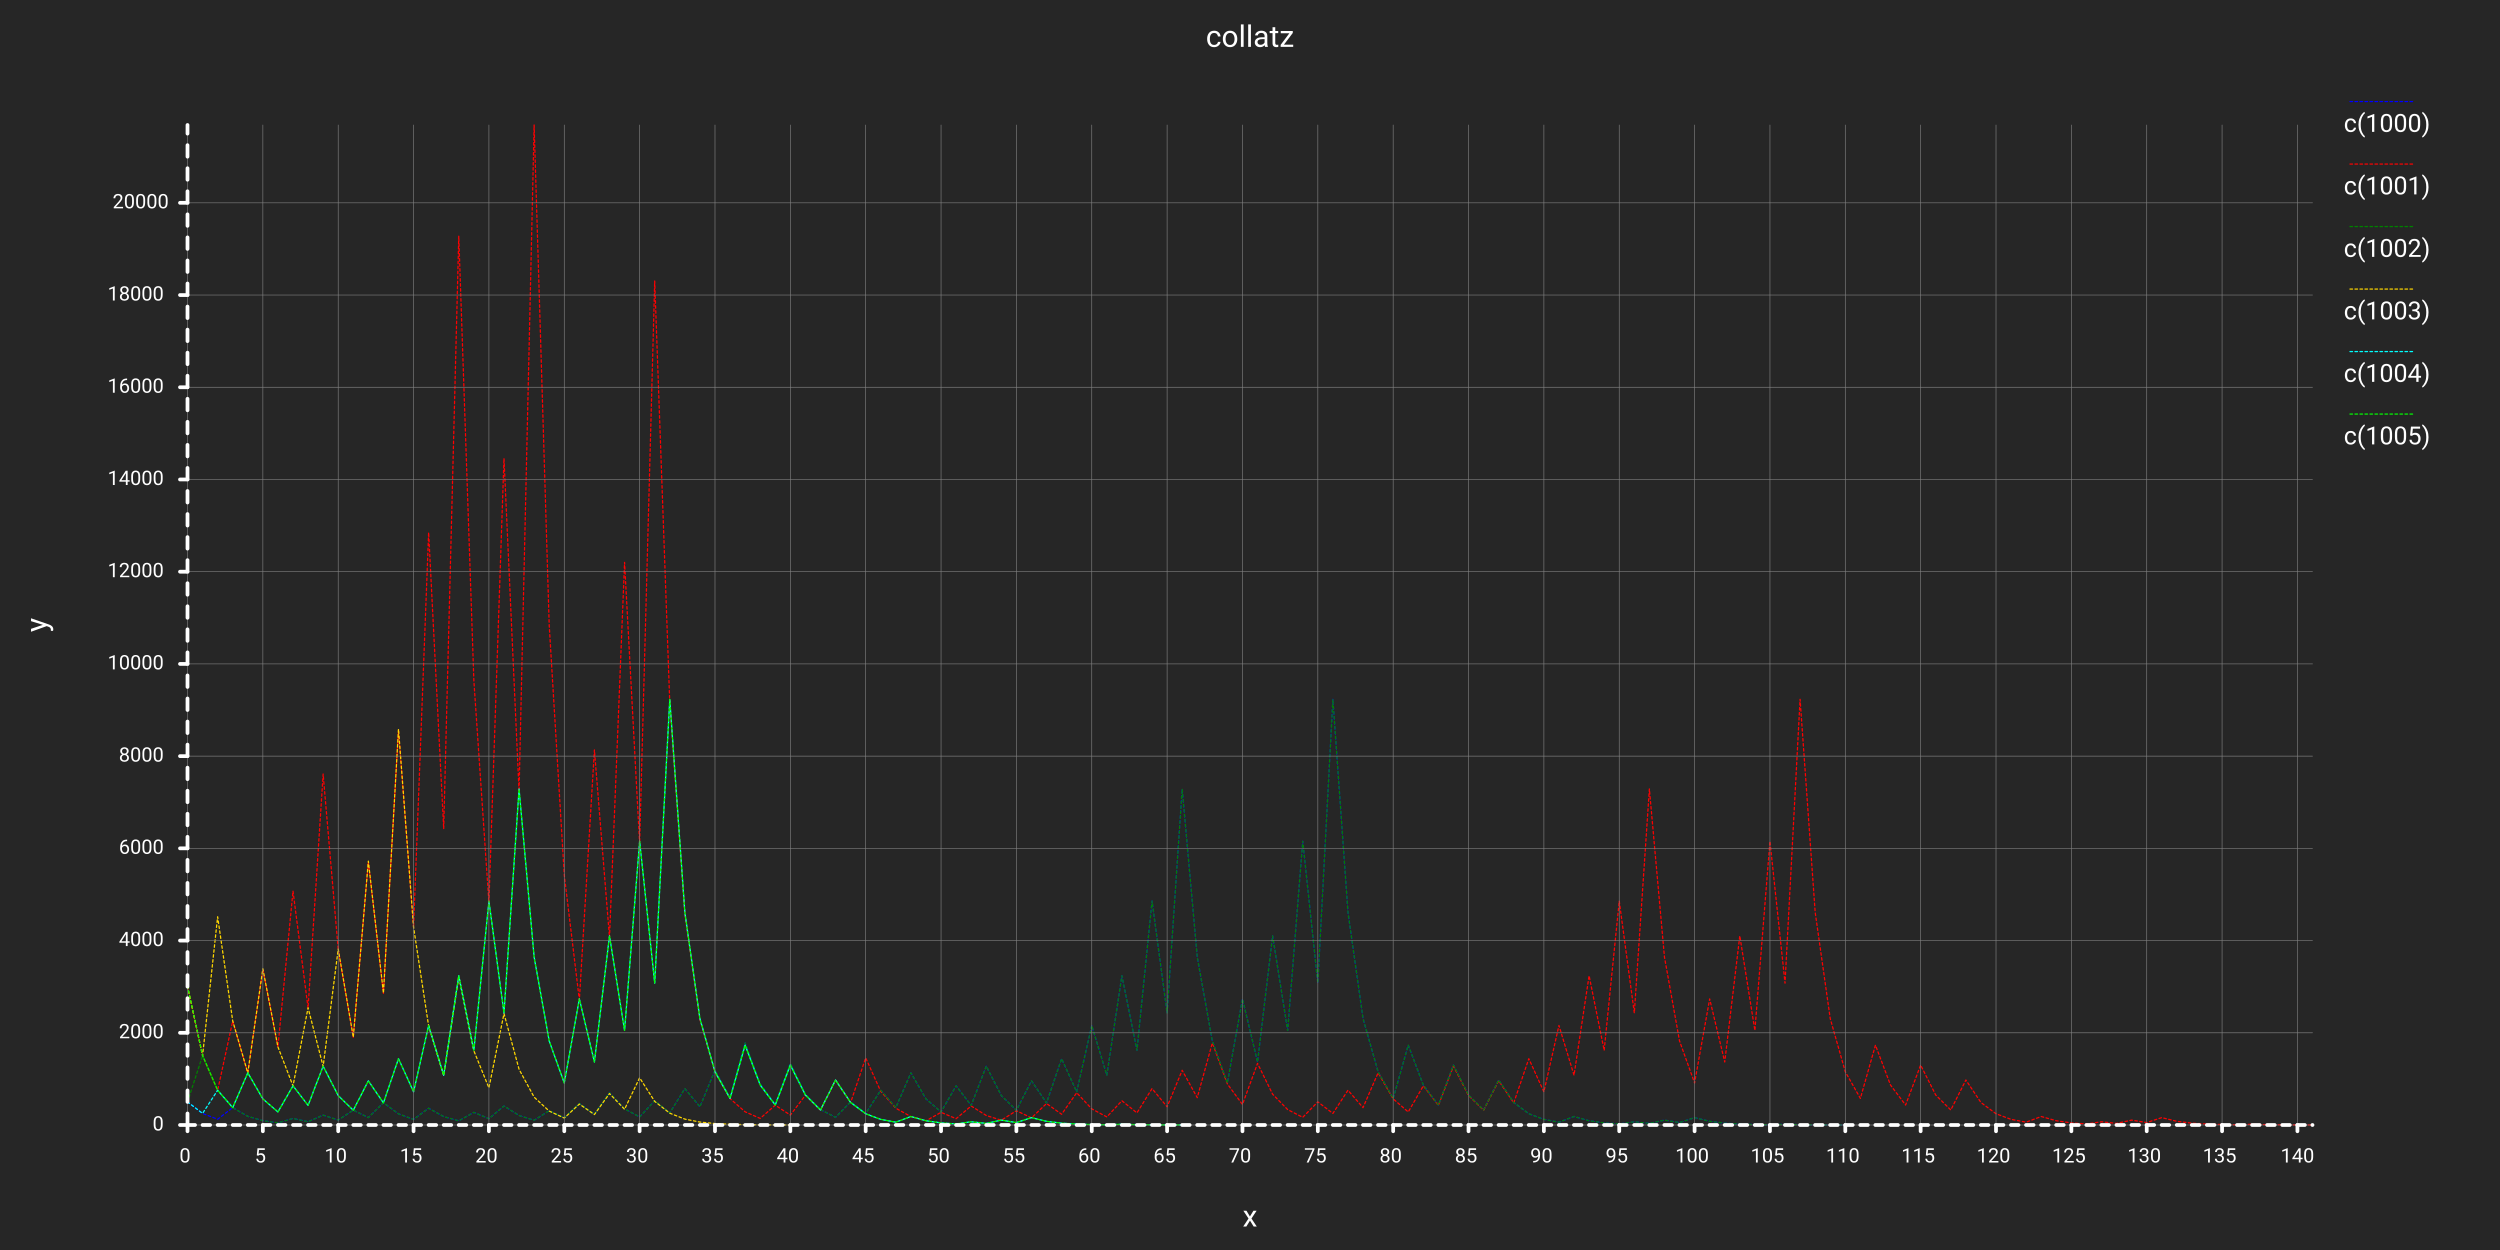
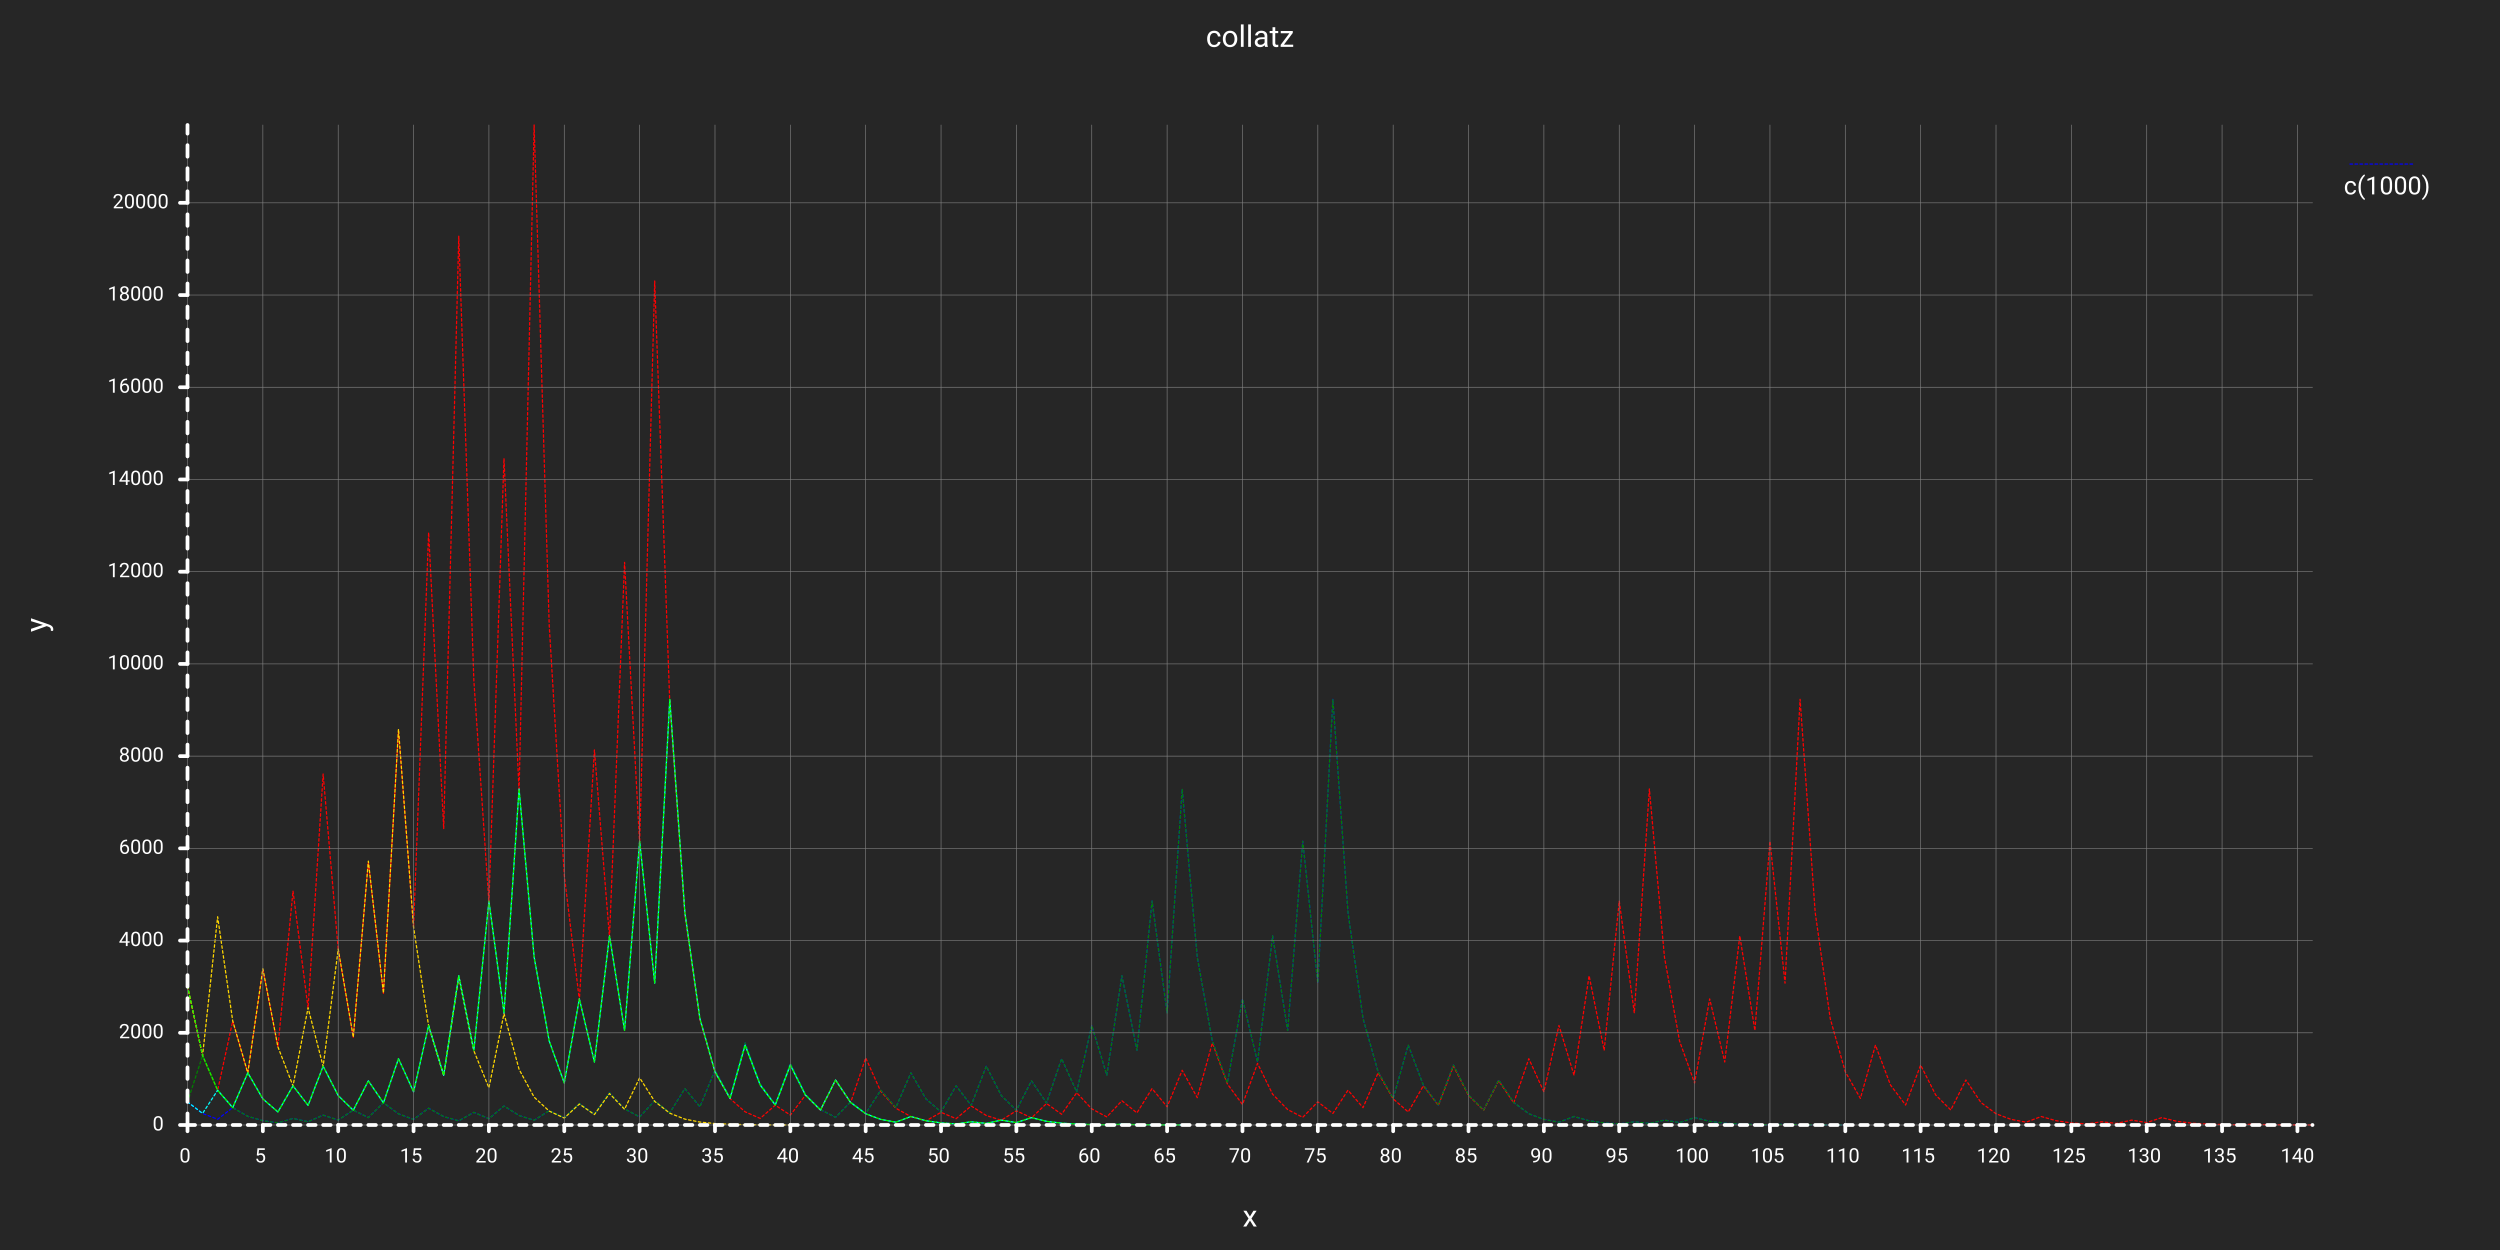
<svg xmlns="http://www.w3.org/2000/svg" class="poloto" width="2000" height="1000" viewBox="0 0 2000 1000">
  <style>
.poloto{
  stroke-linecap:round;
  stroke-linejoin:round;
  font-family:Roboto,sans-serif;
  font-size:16px;
}
.poloto_background{fill:#262626;}
.poloto_scatter{stroke-width:7}
.poloto_line{stroke-width:2}
.poloto_text{fill: white;}
.poloto_name{font-size:24px;dominant-baseline:start;text-anchor:middle;}
.poloto_where{dominant-baseline:middle;text-anchor:start}
.poloto_text.poloto_legend{font-size:20px;dominant-baseline:middle;text-anchor:start;}
.poloto_text.poloto_ticks.poloto_y{dominant-baseline:middle;text-anchor:end}
.poloto_text.poloto_ticks.poloto_x{dominant-baseline:start;text-anchor:middle}
.poloto_imgs.poloto_ticks{stroke: white;stroke-width:3;fill:none;stroke-dasharray:none}
.poloto_grid{stroke:gray;stroke-width:0.5}

.poloto0.poloto_stroke{stroke:blue;}
.poloto1.poloto_stroke{stroke:red;}
.poloto2.poloto_stroke{stroke:green;}
.poloto3.poloto_stroke{stroke:gold;}
.poloto4.poloto_stroke{stroke:aqua;}
.poloto5.poloto_stroke{stroke:lime;}
.poloto6.poloto_stroke{stroke:orange;}
.poloto7.poloto_stroke{stroke:chocolate;}
.poloto0.poloto_fill{fill:blue;}
.poloto1.poloto_fill{fill:red;}
.poloto2.poloto_fill{fill:green;}
.poloto3.poloto_fill{fill:gold;}
.poloto4.poloto_fill{fill:aqua;}
.poloto5.poloto_fill{fill:lime;}
.poloto6.poloto_fill{fill:orange;}
.poloto7.poloto_fill{fill:chocolate;}
.poloto_line{stroke-dasharray:2;stroke-width:1;}
	</style>
  <circle r="1e5" class="poloto_background" />
  <g id="poloto_plot0" class="poloto_plot poloto_imgs poloto_line poloto0 poloto_stroke" fill="none" stroke="black">
    <path d=" M 150.00 881.56 L 162.06 890.78 L 174.11 895.39 L 186.17 886.13 L 198.23 893.07 L 210.28 896.53 L 222.34 898.27 L 234.40 894.76 L 246.45 897.38 L 258.51 892.11 L 270.57 896.05 L 282.62 888.12 L 294.68 894.06 L 306.74 882.15 L 318.79 891.07 L 330.85 895.54 L 342.91 886.57 L 354.96 893.29 L 367.02 896.64 L 379.08 889.89 L 391.13 894.95 L 403.19 884.80 L 415.25 892.40 L 427.30 896.20 L 439.36 888.57 L 451.42 894.28 L 463.48 882.81 L 475.53 891.41 L 487.59 874.18 L 499.65 887.09 L 511.70 893.54 L 523.76 880.60 L 535.82 890.30 L 547.87 870.86 L 559.93 885.43 L 571.99 856.25 L 584.04 878.13 L 596.10 834.34 L 608.16 867.17 L 620.21 883.59 L 632.27 850.72 L 644.33 875.36 L 656.38 887.68 L 668.44 893.84 L 680.50 881.48 L 692.55 890.74 L 704.61 872.19 L 716.67 886.09 L 728.72 858.24 L 740.78 879.12 L 752.84 889.56 L 764.89 868.65 L 776.95 884.32 L 789.01 852.93 L 801.06 876.47 L 813.12 888.23 L 825.18 864.66 L 837.23 882.33 L 849.29 846.96 L 861.35 873.48 L 873.40 820.40 L 885.46 860.20 L 897.52 780.56 L 909.57 840.28 L 921.63 720.80 L 933.69 810.40 L 945.74 631.17 L 957.80 765.58 L 969.86 832.79 L 981.91 866.40 L 993.97 799.15 L 1006.03 849.58 L 1018.09 748.69 L 1030.14 824.35 L 1042.20 673.00 L 1054.26 786.50 L 1066.31 559.46 L 1078.37 729.73 L 1090.43 814.87 L 1102.48 857.43 L 1114.54 878.72 L 1126.60 836.11 L 1138.65 868.06 L 1150.71 884.03 L 1162.77 852.05 L 1174.82 876.02 L 1186.88 888.01 L 1198.94 864.00 L 1210.99 882.00 L 1223.05 891.00 L 1235.11 895.50 L 1247.16 897.75 L 1259.22 893.21 L 1271.28 896.61 L 1283.33 898.30 L 1295.39 899.15 L 1307.45 897.42 L 1319.50 898.71 L 1331.56 896.09 L 1343.62 898.05 L 1355.67 894.10 L 1367.73 897.05 L 1379.79 898.52 L 1391.84 899.26 L 1403.90 899.63 L 1415.96 899.82 L 1428.01 899.41 L 1440.07 899.70 L 1452.13 899.85 L 1464.18 899.93 L 1476.24 899.96" />
  </g>
  <g id="poloto_plot1" class="poloto_plot poloto_imgs poloto_line poloto1 poloto_stroke" fill="none" stroke="black">
    <path d=" M 150.00 789.19 L 162.06 844.60 L 174.11 872.30 L 186.17 816.86 L 198.23 858.43 L 210.28 775.25 L 222.34 837.62 L 234.40 712.84 L 246.45 806.42 L 258.51 619.22 L 270.57 759.61 L 282.62 829.80 L 294.68 689.38 L 306.74 794.69 L 318.79 584.03 L 330.85 742.01 L 342.91 426.01 L 354.96 663.00 L 367.02 188.97 L 379.08 544.49 L 391.13 722.24 L 403.19 366.69 L 415.25 633.35 L 427.30 100.00 L 439.36 500.00 L 451.42 700.00 L 463.48 800.00 L 475.53 599.96 L 487.59 749.98 L 499.65 449.91 L 511.70 674.95 L 523.76 224.82 L 535.82 562.41 L 547.87 731.21 L 559.93 815.60 L 571.99 857.80 L 584.04 878.90 L 596.10 889.45 L 608.16 894.73 L 620.21 884.14 L 632.27 892.07 L 644.33 876.17 L 656.38 888.09 L 668.44 864.22 L 680.50 882.11 L 692.55 846.29 L 704.61 873.15 L 716.67 886.57 L 728.72 893.29 L 740.78 896.64 L 752.84 889.89 L 764.89 894.95 L 776.95 884.80 L 789.01 892.40 L 801.06 896.20 L 813.12 888.57 L 825.18 894.28 L 837.23 882.81 L 849.29 891.41 L 861.35 874.18 L 873.40 887.09 L 885.46 893.54 L 897.52 880.60 L 909.57 890.30 L 921.63 870.86 L 933.69 885.43 L 945.74 856.25 L 957.80 878.13 L 969.86 834.34 L 981.91 867.17 L 993.97 883.59 L 1006.03 850.72 L 1018.09 875.36 L 1030.14 887.68 L 1042.20 893.84 L 1054.26 881.48 L 1066.31 890.74 L 1078.37 872.19 L 1090.43 886.09 L 1102.48 858.24 L 1114.54 879.12 L 1126.60 889.56 L 1138.65 868.65 L 1150.71 884.32 L 1162.77 852.93 L 1174.82 876.47 L 1186.88 888.23 L 1198.94 864.66 L 1210.99 882.33 L 1223.05 846.96 L 1235.11 873.48 L 1247.16 820.40 L 1259.22 860.20 L 1271.28 780.56 L 1283.33 840.28 L 1295.39 720.80 L 1307.45 810.40 L 1319.50 631.17 L 1331.56 765.58 L 1343.62 832.79 L 1355.67 866.40 L 1367.73 799.15 L 1379.79 849.58 L 1391.84 748.69 L 1403.90 824.35 L 1415.96 673.00 L 1428.01 786.50 L 1440.07 559.46 L 1452.13 729.73 L 1464.18 814.87 L 1476.24 857.43 L 1488.30 878.72 L 1500.35 836.11 L 1512.41 868.06 L 1524.47 884.03 L 1536.52 852.05 L 1548.58 876.02 L 1560.64 888.01 L 1572.70 864.00 L 1584.75 882.00 L 1596.81 891.00 L 1608.87 895.50 L 1620.92 897.75 L 1632.98 893.21 L 1645.04 896.61 L 1657.09 898.30 L 1669.15 899.15 L 1681.21 897.42 L 1693.26 898.71 L 1705.32 896.09 L 1717.38 898.05 L 1729.43 894.10 L 1741.49 897.05 L 1753.55 898.52 L 1765.60 899.26 L 1777.66 899.63 L 1789.72 899.82 L 1801.77 899.41 L 1813.83 899.70 L 1825.89 899.85 L 1837.94 899.93 L 1850.00 899.96" />
  </g>
  <g id="poloto_plot2" class="poloto_plot poloto_imgs poloto_line poloto2 poloto_stroke" fill="none" stroke="black">
    <path d=" M 150.00 881.52 L 162.06 844.52 L 174.11 872.26 L 186.17 886.13 L 198.23 893.07 L 210.28 896.53 L 222.34 898.27 L 234.40 894.76 L 246.45 897.38 L 258.51 892.11 L 270.57 896.05 L 282.62 888.12 L 294.68 894.06 L 306.74 882.15 L 318.79 891.07 L 330.85 895.54 L 342.91 886.57 L 354.96 893.29 L 367.02 896.64 L 379.08 889.89 L 391.13 894.95 L 403.19 884.80 L 415.25 892.40 L 427.30 896.20 L 439.36 888.57 L 451.42 894.28 L 463.48 882.81 L 475.53 891.41 L 487.59 874.18 L 499.65 887.09 L 511.70 893.54 L 523.76 880.60 L 535.82 890.30 L 547.87 870.86 L 559.93 885.43 L 571.99 856.25 L 584.04 878.13 L 596.10 834.34 L 608.16 867.17 L 620.21 883.59 L 632.27 850.72 L 644.33 875.36 L 656.38 887.68 L 668.44 893.84 L 680.50 881.48 L 692.55 890.74 L 704.61 872.19 L 716.67 886.09 L 728.72 858.24 L 740.78 879.12 L 752.84 889.56 L 764.89 868.65 L 776.95 884.32 L 789.01 852.93 L 801.06 876.47 L 813.12 888.23 L 825.18 864.66 L 837.23 882.33 L 849.29 846.96 L 861.35 873.48 L 873.40 820.40 L 885.46 860.20 L 897.52 780.56 L 909.57 840.28 L 921.63 720.80 L 933.69 810.40 L 945.74 631.17 L 957.80 765.58 L 969.86 832.79 L 981.91 866.40 L 993.97 799.15 L 1006.03 849.58 L 1018.09 748.69 L 1030.14 824.35 L 1042.20 673.00 L 1054.26 786.50 L 1066.31 559.46 L 1078.37 729.73 L 1090.43 814.87 L 1102.48 857.43 L 1114.54 878.72 L 1126.60 836.11 L 1138.65 868.06 L 1150.71 884.03 L 1162.77 852.05 L 1174.82 876.02 L 1186.88 888.01 L 1198.94 864.00 L 1210.99 882.00 L 1223.05 891.00 L 1235.11 895.50 L 1247.16 897.75 L 1259.22 893.21 L 1271.28 896.61 L 1283.33 898.30 L 1295.39 899.15 L 1307.45 897.42 L 1319.50 898.71 L 1331.56 896.09 L 1343.62 898.05 L 1355.67 894.10 L 1367.73 897.05 L 1379.79 898.52 L 1391.84 899.26 L 1403.90 899.63 L 1415.96 899.82 L 1428.01 899.41 L 1440.07 899.70 L 1452.13 899.85 L 1464.18 899.93 L 1476.24 899.96" />
  </g>
  <g id="poloto_plot3" class="poloto_plot poloto_imgs poloto_line poloto3 poloto_stroke" fill="none" stroke="black">
    <path d=" M 150.00 788.97 L 162.06 844.49 L 174.11 733.42 L 186.17 816.71 L 198.23 858.35 L 210.28 775.03 L 222.34 837.51 L 234.40 868.76 L 246.45 806.23 L 258.51 853.12 L 270.57 759.31 L 282.62 829.66 L 294.68 688.93 L 306.74 794.47 L 318.79 583.36 L 330.85 741.68 L 342.91 820.84 L 354.96 860.42 L 367.02 781.22 L 379.08 840.61 L 391.13 870.31 L 403.19 810.88 L 415.25 855.44 L 427.30 877.72 L 439.36 888.86 L 451.42 894.43 L 463.48 883.25 L 475.53 891.63 L 487.59 874.84 L 499.65 887.42 L 511.70 862.23 L 523.76 881.11 L 535.82 890.56 L 547.87 895.28 L 559.93 897.64 L 571.99 898.82 L 584.04 899.41 L 596.10 899.70 L 608.16 899.85 L 620.21 899.93 L 632.27 899.96" />
  </g>
  <g id="poloto_plot4" class="poloto_plot poloto_imgs poloto_line poloto4 poloto_stroke" fill="none" stroke="black">
    <path d=" M 150.00 881.48 L 162.06 890.74 L 174.11 872.19 L 186.17 886.09 L 198.23 858.24 L 210.28 879.12 L 222.34 889.56 L 234.40 868.65 L 246.45 884.32 L 258.51 852.93 L 270.57 876.47 L 282.62 888.23 L 294.68 864.66 L 306.74 882.33 L 318.79 846.96 L 330.85 873.48 L 342.91 820.40 L 354.96 860.20 L 367.02 780.56 L 379.08 840.28 L 391.13 720.80 L 403.19 810.40 L 415.25 631.17 L 427.30 765.58 L 439.36 832.79 L 451.42 866.40 L 463.48 799.15 L 475.53 849.58 L 487.59 748.69 L 499.65 824.35 L 511.70 673.00 L 523.76 786.50 L 535.82 559.46 L 547.87 729.73 L 559.93 814.87 L 571.99 857.43 L 584.04 878.72 L 596.10 836.11 L 608.16 868.06 L 620.21 884.03 L 632.27 852.05 L 644.33 876.02 L 656.38 888.01 L 668.44 864.00 L 680.50 882.00 L 692.55 891.00 L 704.61 895.50 L 716.67 897.75 L 728.72 893.21 L 740.78 896.61 L 752.84 898.30 L 764.89 899.15 L 776.95 897.42 L 789.01 898.71 L 801.06 896.09 L 813.12 898.05 L 825.18 894.10 L 837.23 897.05 L 849.29 898.52 L 861.35 899.26 L 873.40 899.63 L 885.46 899.82 L 897.52 899.41 L 909.57 899.70 L 921.63 899.85 L 933.69 899.93 L 945.74 899.96" />
  </g>
  <g id="poloto_plot5" class="poloto_plot poloto_imgs poloto_line poloto5 poloto_stroke" fill="none" stroke="black">
    <path d=" M 150.00 788.75 L 162.06 844.37 L 174.11 872.19 L 186.17 886.09 L 198.23 858.24 L 210.28 879.12 L 222.34 889.56 L 234.40 868.65 L 246.45 884.32 L 258.51 852.93 L 270.57 876.47 L 282.62 888.23 L 294.68 864.66 L 306.74 882.33 L 318.79 846.96 L 330.85 873.48 L 342.91 820.40 L 354.96 860.20 L 367.02 780.56 L 379.08 840.28 L 391.13 720.80 L 403.19 810.40 L 415.25 631.17 L 427.30 765.58 L 439.36 832.79 L 451.42 866.40 L 463.48 799.15 L 475.53 849.58 L 487.59 748.69 L 499.65 824.35 L 511.70 673.00 L 523.76 786.50 L 535.82 559.46 L 547.87 729.73 L 559.93 814.87 L 571.99 857.43 L 584.04 878.72 L 596.10 836.11 L 608.16 868.06 L 620.21 884.03 L 632.27 852.05 L 644.33 876.02 L 656.38 888.01 L 668.44 864.00 L 680.50 882.00 L 692.55 891.00 L 704.61 895.50 L 716.67 897.75 L 728.72 893.21 L 740.78 896.61 L 752.84 898.30 L 764.89 899.15 L 776.95 897.42 L 789.01 898.71 L 801.06 896.09 L 813.12 898.05 L 825.18 894.10 L 837.23 897.05 L 849.29 898.52 L 861.35 899.26 L 873.40 899.63 L 885.46 899.82 L 897.52 899.41 L 909.57 899.70 L 921.63 899.85 L 933.69 899.93 L 945.74 899.96" />
  </g>
  <g class="poloto_legend poloto_imgs poloto_line poloto0 poloto_stroke">
-     <line x1="1880" x2="1930" y1="81.25" y2="81.25" />
-   </g>
-   <g class="poloto_legend poloto_imgs poloto_line poloto1 poloto_stroke">
    <line x1="1880" x2="1930" y1="131.25" y2="131.25" />
  </g>
-   <g class="poloto_legend poloto_imgs poloto_line poloto2 poloto_stroke">
-     <line x1="1880" x2="1930" y1="181.25" y2="181.25" />
-   </g>
-   <g class="poloto_legend poloto_imgs poloto_line poloto3 poloto_stroke">
-     <line x1="1880" x2="1930" y1="231.25" y2="231.25" />
-   </g>
-   <g class="poloto_legend poloto_imgs poloto_line poloto4 poloto_stroke">
-     <line x1="1880" x2="1930" y1="281.25" y2="281.25" />
-   </g>
-   <g class="poloto_legend poloto_imgs poloto_line poloto5 poloto_stroke">
-     <line x1="1880" x2="1930" y1="331.25" y2="331.25" />
-   </g>
-   <text class="poloto_legend poloto_text poloto_line poloto0" x="1875" y="100">c(1000)</text>
-   <text class="poloto_legend poloto_text poloto_line poloto1" x="1875" y="150">c(1001)</text>
-   <text class="poloto_legend poloto_text poloto_line poloto2" x="1875" y="200">c(1002)</text>
-   <text class="poloto_legend poloto_text poloto_line poloto3" x="1875" y="250">c(1003)</text>
-   <text class="poloto_legend poloto_text poloto_line poloto4" x="1875" y="300">c(1004)</text>
-   <text class="poloto_legend poloto_text poloto_line poloto5" x="1875" y="350">c(1005)</text>
+   <text class="poloto_legend poloto_text poloto_line poloto1" x="1875" y="150">c(1000)</text>
  <text class="poloto_text poloto_name poloto_title" x="1000.00" y="37.50">collatz</text>
  <text class="poloto_text poloto_name poloto_x" x="1000.00" y="981.25">x</text>
  <text class="poloto_text poloto_name poloto_y" x="37.50" y="500.00" transform="rotate(-90,37.50,500.00)">y</text>
  <text class="poloto_text poloto_ticks poloto_y">
    <tspan x="135.00" y="900.00">0</tspan>
    <tspan x="135.00" y="826.23">2000</tspan>
    <tspan x="135.00" y="752.45">4000</tspan>
    <tspan x="135.00" y="678.68">6000</tspan>
    <tspan x="135.00" y="604.91">8000</tspan>
    <tspan x="135.00" y="531.13">10000</tspan>
    <tspan x="135.00" y="457.36">12000</tspan>
    <tspan x="135.00" y="383.59">14000</tspan>
    <tspan x="135.00" y="309.81">16000</tspan>
    <tspan x="135.00" y="236.04">18000</tspan>
    <tspan x="135.00" y="162.26">20000</tspan>
  </text>
  <g class="poloto_imgs poloto_ticks poloto_y">
    <line x1="150.00" x2="144.00" y1="900.00" y2="900.00" />
    <line x1="150.00" x2="144.00" y1="826.23" y2="826.23" />
    <line x1="150.00" x2="144.00" y1="752.45" y2="752.45" />
    <line x1="150.00" x2="144.00" y1="678.68" y2="678.68" />
    <line x1="150.00" x2="144.00" y1="604.91" y2="604.91" />
    <line x1="150.00" x2="144.00" y1="531.13" y2="531.13" />
    <line x1="150.00" x2="144.00" y1="457.36" y2="457.36" />
    <line x1="150.00" x2="144.00" y1="383.59" y2="383.59" />
    <line x1="150.00" x2="144.00" y1="309.81" y2="309.81" />
    <line x1="150.00" x2="144.00" y1="236.04" y2="236.04" />
    <line x1="150.00" x2="144.00" y1="162.26" y2="162.26" />
  </g>
  <g class="poloto_grid poloto_y">
    <line x1="150.00" x2="1850.00" y1="900.00" y2="900.00" />
    <line x1="150.00" x2="1850.00" y1="826.23" y2="826.23" />
    <line x1="150.00" x2="1850.00" y1="752.45" y2="752.45" />
    <line x1="150.00" x2="1850.00" y1="678.68" y2="678.68" />
    <line x1="150.00" x2="1850.00" y1="604.91" y2="604.91" />
    <line x1="150.00" x2="1850.00" y1="531.13" y2="531.13" />
    <line x1="150.00" x2="1850.00" y1="457.36" y2="457.36" />
    <line x1="150.00" x2="1850.00" y1="383.59" y2="383.59" />
    <line x1="150.00" x2="1850.00" y1="309.81" y2="309.81" />
    <line x1="150.00" x2="1850.00" y1="236.04" y2="236.04" />
    <line x1="150.00" x2="1850.00" y1="162.26" y2="162.26" />
  </g>
  <text class="poloto_text poloto_ticks poloto_x">
    <tspan x="150.00" y="930.00">0</tspan>
    <tspan x="210.28" y="930.00">5</tspan>
    <tspan x="270.57" y="930.00">10</tspan>
    <tspan x="330.85" y="930.00">15</tspan>
    <tspan x="391.13" y="930.00">20</tspan>
    <tspan x="451.42" y="930.00">25</tspan>
    <tspan x="511.70" y="930.00">30</tspan>
    <tspan x="571.99" y="930.00">35</tspan>
    <tspan x="632.27" y="930.00">40</tspan>
    <tspan x="692.55" y="930.00">45</tspan>
    <tspan x="752.84" y="930.00">50</tspan>
    <tspan x="813.12" y="930.00">55</tspan>
    <tspan x="873.40" y="930.00">60</tspan>
    <tspan x="933.69" y="930.00">65</tspan>
    <tspan x="993.97" y="930.00">70</tspan>
    <tspan x="1054.26" y="930.00">75</tspan>
    <tspan x="1114.54" y="930.00">80</tspan>
    <tspan x="1174.82" y="930.00">85</tspan>
    <tspan x="1235.11" y="930.00">90</tspan>
    <tspan x="1295.39" y="930.00">95</tspan>
    <tspan x="1355.67" y="930.00">100</tspan>
    <tspan x="1415.96" y="930.00">105</tspan>
    <tspan x="1476.24" y="930.00">110</tspan>
    <tspan x="1536.52" y="930.00">115</tspan>
    <tspan x="1596.81" y="930.00">120</tspan>
    <tspan x="1657.09" y="930.00">125</tspan>
    <tspan x="1717.38" y="930.00">130</tspan>
    <tspan x="1777.66" y="930.00">135</tspan>
    <tspan x="1837.94" y="930.00">140</tspan>
  </text>
  <g class="poloto_imgs poloto_ticks poloto_x">
    <line x1="150.00" x2="150.00" y1="900.00" y2="905.00" />
    <line x1="210.28" x2="210.28" y1="900.00" y2="905.00" />
    <line x1="270.57" x2="270.57" y1="900.00" y2="905.00" />
    <line x1="330.85" x2="330.85" y1="900.00" y2="905.00" />
    <line x1="391.13" x2="391.13" y1="900.00" y2="905.00" />
    <line x1="451.42" x2="451.42" y1="900.00" y2="905.00" />
    <line x1="511.70" x2="511.70" y1="900.00" y2="905.00" />
    <line x1="571.99" x2="571.99" y1="900.00" y2="905.00" />
    <line x1="632.27" x2="632.27" y1="900.00" y2="905.00" />
    <line x1="692.55" x2="692.55" y1="900.00" y2="905.00" />
    <line x1="752.84" x2="752.84" y1="900.00" y2="905.00" />
    <line x1="813.12" x2="813.12" y1="900.00" y2="905.00" />
    <line x1="873.40" x2="873.40" y1="900.00" y2="905.00" />
    <line x1="933.69" x2="933.69" y1="900.00" y2="905.00" />
    <line x1="993.97" x2="993.97" y1="900.00" y2="905.00" />
    <line x1="1054.26" x2="1054.26" y1="900.00" y2="905.00" />
    <line x1="1114.54" x2="1114.54" y1="900.00" y2="905.00" />
    <line x1="1174.82" x2="1174.82" y1="900.00" y2="905.00" />
    <line x1="1235.11" x2="1235.11" y1="900.00" y2="905.00" />
    <line x1="1295.39" x2="1295.39" y1="900.00" y2="905.00" />
    <line x1="1355.67" x2="1355.67" y1="900.00" y2="905.00" />
    <line x1="1415.96" x2="1415.96" y1="900.00" y2="905.00" />
    <line x1="1476.24" x2="1476.24" y1="900.00" y2="905.00" />
    <line x1="1536.52" x2="1536.52" y1="900.00" y2="905.00" />
    <line x1="1596.81" x2="1596.81" y1="900.00" y2="905.00" />
    <line x1="1657.09" x2="1657.09" y1="900.00" y2="905.00" />
    <line x1="1717.38" x2="1717.38" y1="900.00" y2="905.00" />
    <line x1="1777.66" x2="1777.66" y1="900.00" y2="905.00" />
    <line x1="1837.94" x2="1837.94" y1="900.00" y2="905.00" />
  </g>
  <g class="poloto_grid poloto_x">
    <line x1="150.00" x2="150.00" y1="900.00" y2="100.00" />
    <line x1="210.28" x2="210.28" y1="900.00" y2="100.00" />
    <line x1="270.57" x2="270.57" y1="900.00" y2="100.00" />
    <line x1="330.85" x2="330.85" y1="900.00" y2="100.00" />
    <line x1="391.13" x2="391.13" y1="900.00" y2="100.00" />
    <line x1="451.42" x2="451.42" y1="900.00" y2="100.00" />
    <line x1="511.70" x2="511.70" y1="900.00" y2="100.00" />
    <line x1="571.99" x2="571.99" y1="900.00" y2="100.00" />
    <line x1="632.27" x2="632.27" y1="900.00" y2="100.00" />
    <line x1="692.55" x2="692.55" y1="900.00" y2="100.00" />
    <line x1="752.84" x2="752.84" y1="900.00" y2="100.00" />
    <line x1="813.12" x2="813.12" y1="900.00" y2="100.00" />
    <line x1="873.40" x2="873.40" y1="900.00" y2="100.00" />
    <line x1="933.69" x2="933.69" y1="900.00" y2="100.00" />
    <line x1="993.97" x2="993.97" y1="900.00" y2="100.00" />
    <line x1="1054.26" x2="1054.26" y1="900.00" y2="100.00" />
    <line x1="1114.54" x2="1114.54" y1="900.00" y2="100.00" />
    <line x1="1174.82" x2="1174.82" y1="900.00" y2="100.00" />
    <line x1="1235.11" x2="1235.11" y1="900.00" y2="100.00" />
    <line x1="1295.39" x2="1295.39" y1="900.00" y2="100.00" />
    <line x1="1355.67" x2="1355.67" y1="900.00" y2="100.00" />
    <line x1="1415.96" x2="1415.96" y1="900.00" y2="100.00" />
    <line x1="1476.24" x2="1476.24" y1="900.00" y2="100.00" />
    <line x1="1536.52" x2="1536.52" y1="900.00" y2="100.00" />
    <line x1="1596.81" x2="1596.81" y1="900.00" y2="100.00" />
    <line x1="1657.09" x2="1657.09" y1="900.00" y2="100.00" />
    <line x1="1717.38" x2="1717.38" y1="900.00" y2="100.00" />
    <line x1="1777.66" x2="1777.66" y1="900.00" y2="100.00" />
    <line x1="1837.94" x2="1837.94" y1="900.00" y2="100.00" />
  </g>
  <path class="poloto_imgs poloto_ticks poloto_x" style="stroke-dasharray:6.028;stroke-dashoffset:-0;" d=" M 150.00 900.00 L 1850.00 900.00" />
  <path class="poloto_imgs poloto_ticks poloto_y" style="stroke-dasharray:9.222;stroke-dashoffset:-0;" d=" M 150.00 900.00 L 150.00 100.00" />
</svg>
